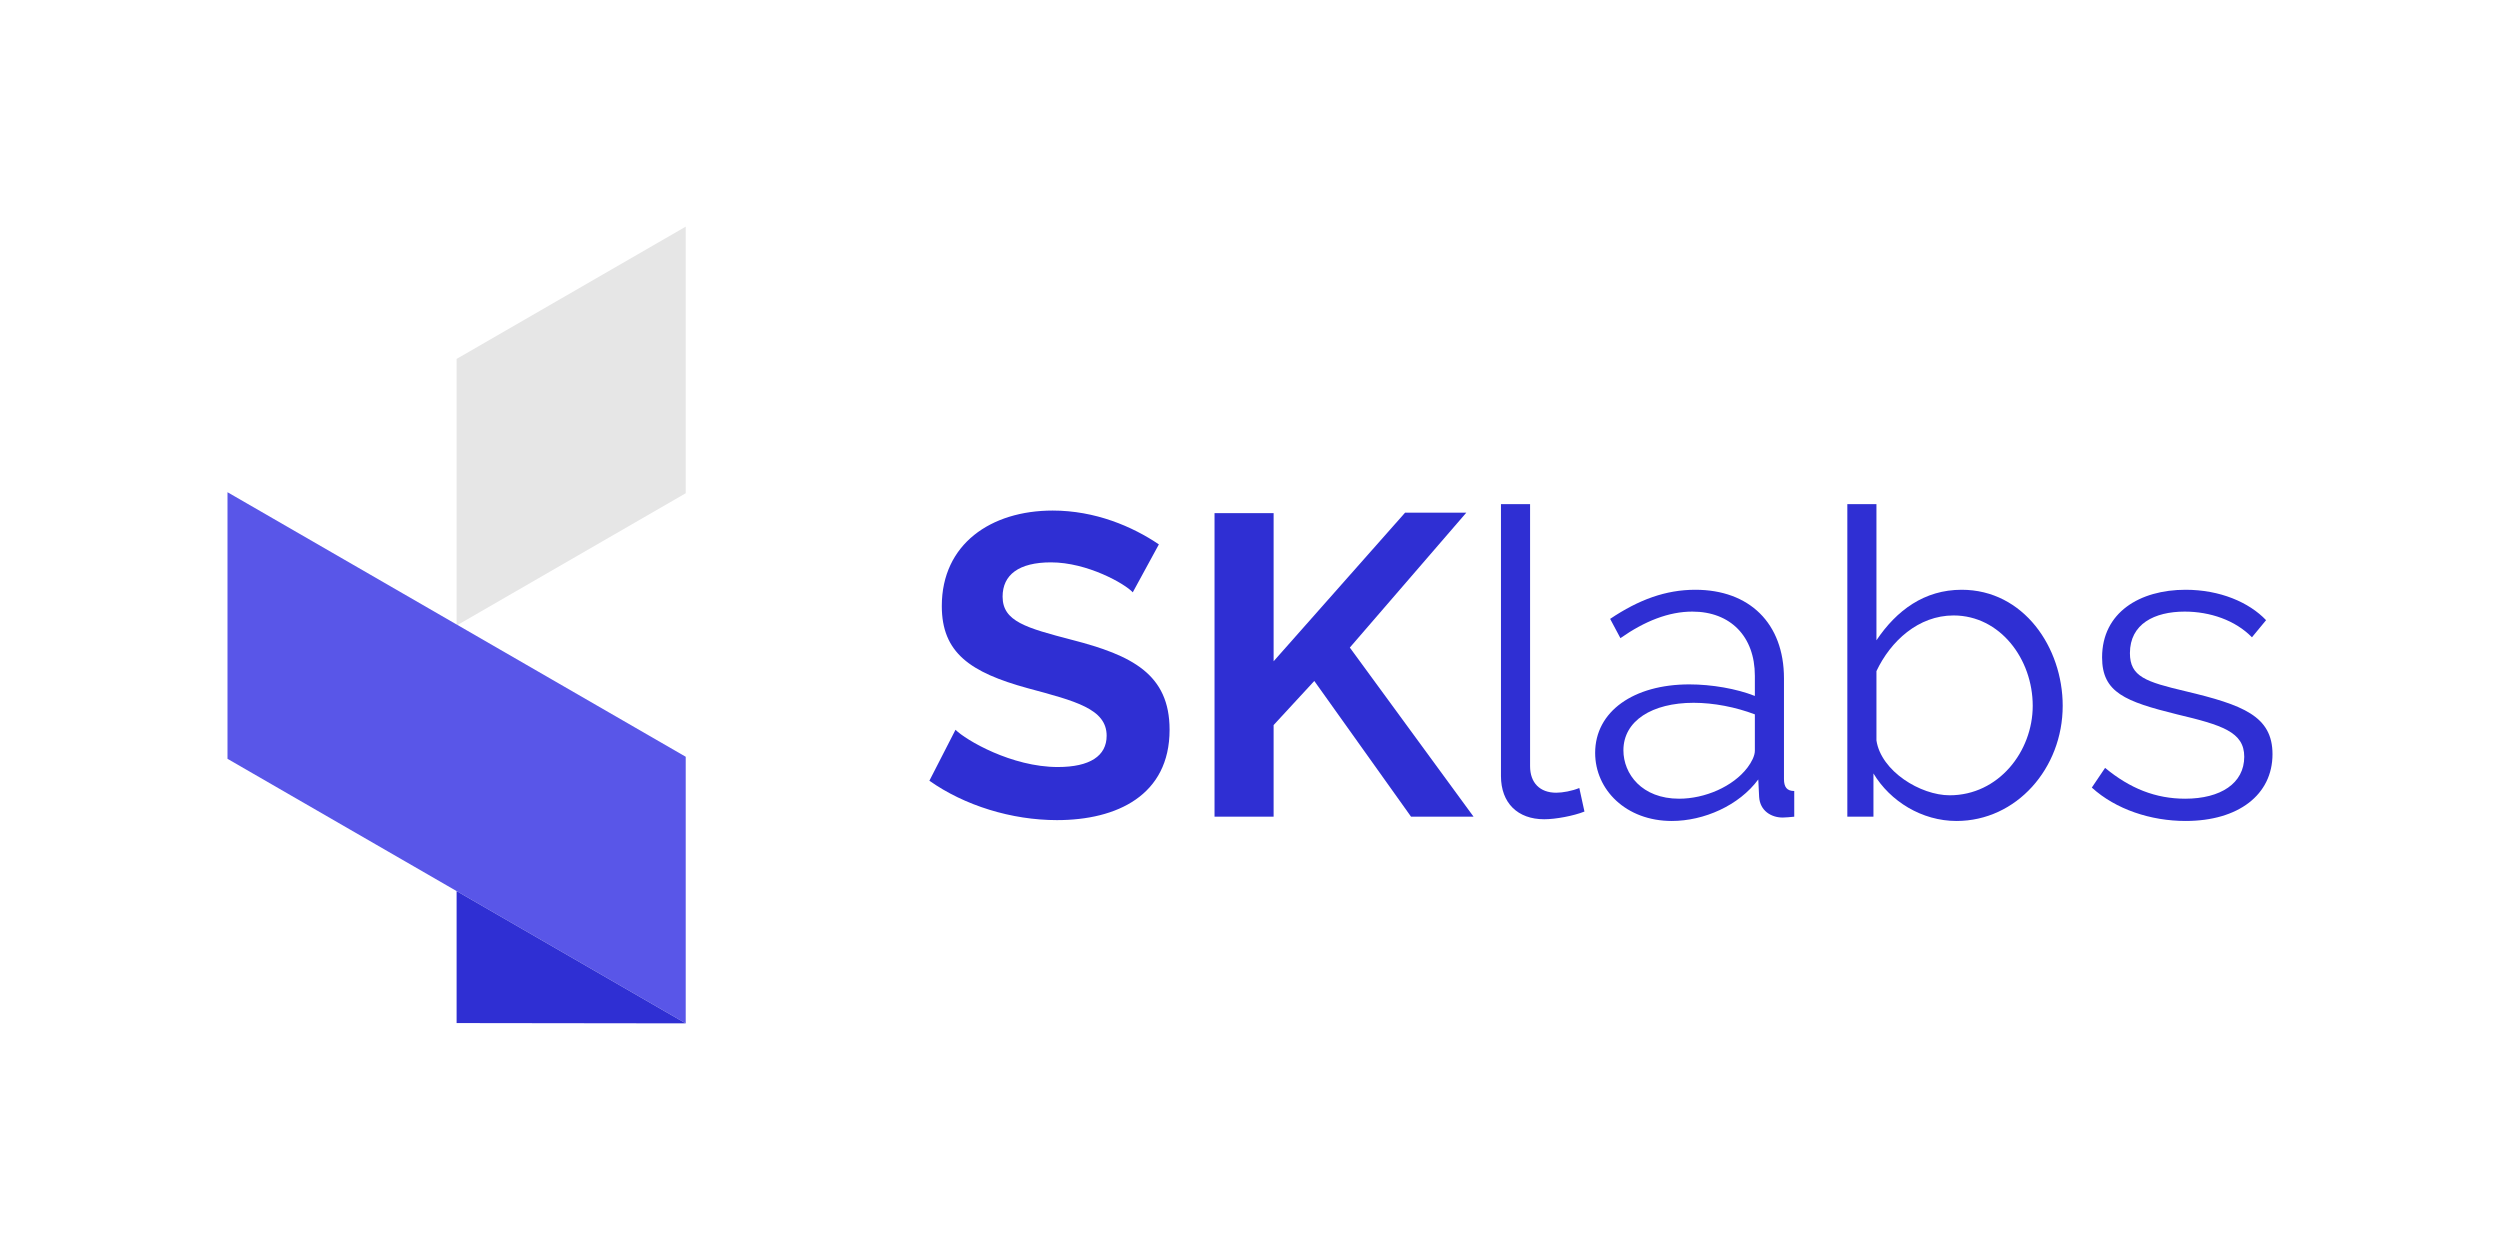
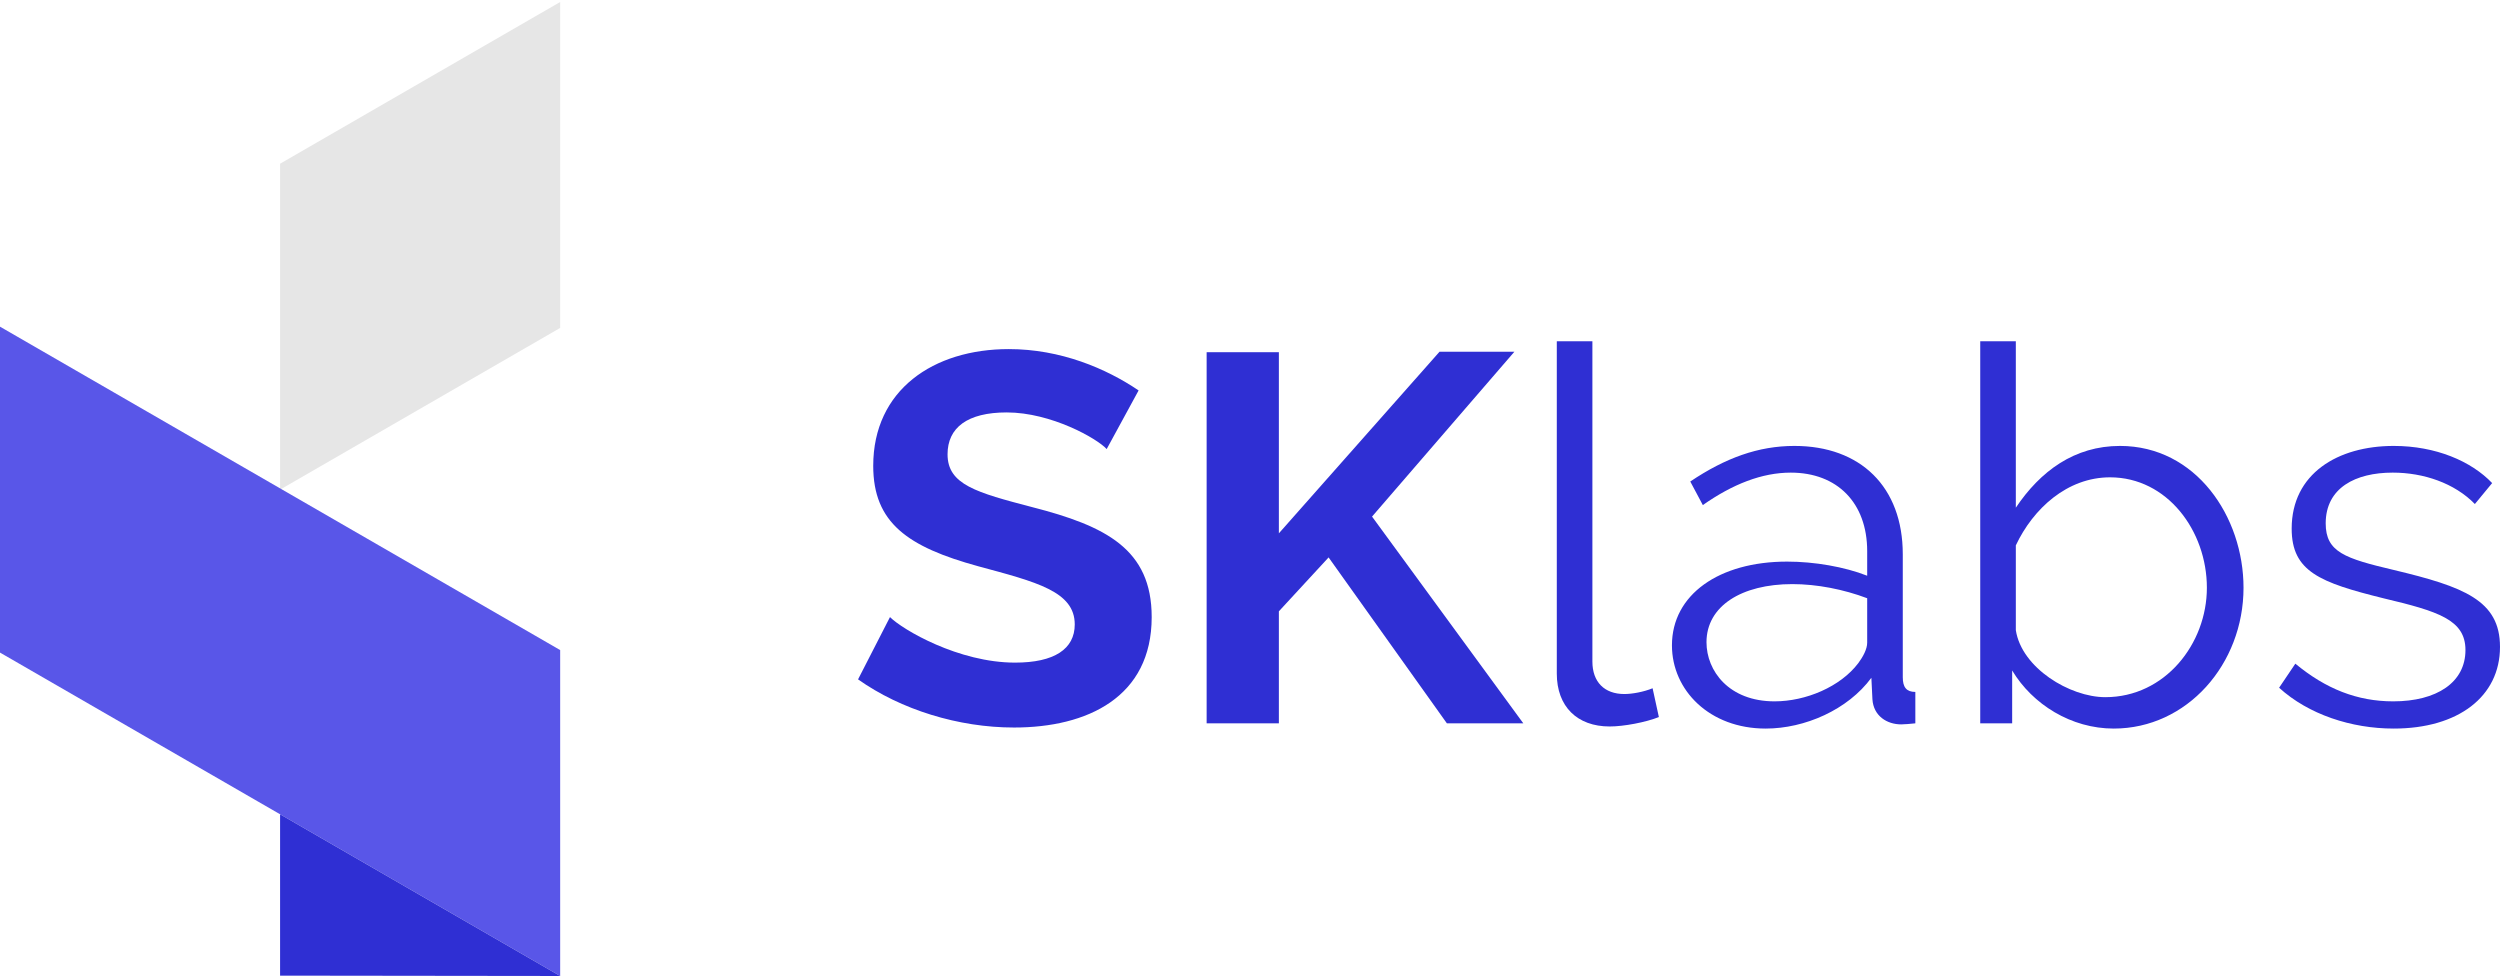
- <svg xmlns="http://www.w3.org/2000/svg" version="1.1" id="Layer_1" x="0px" y="0px" viewBox="0 0 1000 500" enable-background="new 0 0 1000 500" xml:space="preserve">
-   <g id="Layer_2">
-     <g id="Layer_4">
-       <g>
-         <polygon fill="#E6E6E6" points="182.643,143.565 182.643,250.205 274.287,197.295 274.287,90.655    " />
-         <polygon fill="#5956E8" points="91,196.885 91,303.525 274.287,409.345 274.287,302.705    " />
-         <polygon fill="#2F2FD3" points="182.643,356.435 182.643,409.228 274.287,409.345    " />
-       </g>
-     </g>
-     <g id="Layer_3">
-       <g>
-         <path fill="#2F2FD3" d="M453.104,236.934c-3.084-3.426-18.154-11.988-32.71-11.988c-12.846,0-19.355,4.966-19.355,13.701     c0,9.932,9.42,12.501,27.747,17.298c23.977,6.164,39.047,13.701,39.047,35.965c0,26.204-21.065,36.137-45.042,36.137     c-18.154,0-36.992-5.824-51.037-15.757l10.447-20.38c4.11,4.11,22.436,14.9,40.932,14.9c12.846,0,19.525-4.453,19.525-12.501     c0-10.79-12.504-13.874-31.515-19.011c-23.12-6.337-34.423-14.216-34.423-32.883c0-24.833,19.695-38.192,44.358-38.192     c16.956,0,31.854,6.337,42.473,13.53L453.104,236.934z" />
-         <path fill="#2F2FD3" d="M485.812,326.676V205.25h23.635v59.258l52.577-59.429h24.491l-46.583,53.948l49.494,67.649h-25.003     l-38.705-54.29l-16.272,17.64v36.65H485.812z" />
-         <path fill="#2F2FD3" d="M600.384,201.653h11.648v104.814c0,6.679,3.937,10.619,10.447,10.619c2.569,0,6.337-0.685,9.248-1.885     l2.055,9.42c-4.282,1.713-11.475,3.082-16.099,3.082c-10.616,0-17.298-6.508-17.298-17.298V201.653z" />
-         <path fill="#2F2FD3" d="M638.061,301.158c0-16.612,15.415-27.402,37.679-27.402c8.906,0,18.838,1.713,26.204,4.624v-8.05     c0-15.756-9.763-25.689-25.005-25.689c-9.42,0-19.011,3.768-28.773,10.619l-4.11-7.708c11.475-7.706,22.264-11.645,34.081-11.645     c21.58,0,35.452,13.358,35.452,35.451v40.248c0,3.253,1.198,4.795,4.11,4.795v10.276c-1.882,0.171-3.426,0.342-4.624,0.342     c-4.624,0-9.076-2.74-9.418-8.221l-0.345-7.021c-7.705,10.447-21.749,16.612-34.593,16.612     C650.393,328.389,638.061,315.887,638.061,301.158z M699.033,306.98c1.54-2.055,2.911-4.624,2.911-6.679v-14.558     c-7.708-2.911-16.441-4.624-24.491-4.624c-16.614,0-28.089,7.193-28.089,19.011c0,9.419,7.366,19.353,22.267,19.353     C681.905,319.483,693.207,314.688,699.033,306.98z" />
-         <path fill="#2F2FD3" d="M749.38,309.379v17.298h-10.447V201.653h11.645v54.463c8.05-11.988,19.183-20.209,34.081-20.209     c24.833,0,40.421,23.12,40.421,46.411c0,25.005-18.499,46.071-42.476,46.071C768.733,328.389,756.059,320.511,749.38,309.379z      M813.091,282.318c0-18.667-13.016-36.136-31.684-36.136c-14.044,0-25.175,10.276-30.828,22.264v27.746     c1.885,12.33,17.64,21.922,29.287,21.922C799.388,318.114,813.091,300.645,813.091,282.318z" />
-         <path fill="#2F2FD3" d="M836.725,315.03l5.311-7.877c9.932,8.221,20.209,12.33,32.026,12.33c14.214,0,23.635-6.166,23.635-16.783     c0-9.934-8.906-12.674-26.891-16.956c-20.721-5.137-29.971-8.734-29.971-22.778c0-17.982,15.073-27.059,33.397-27.059     c13.702,0,25.347,4.966,32.199,12.159l-5.653,6.85c-6.679-6.85-16.783-10.276-26.888-10.276     c-12.159,0-21.922,4.967-21.922,16.612c0,9.42,6.337,11.475,22.264,15.243c22.951,5.48,34.768,9.934,34.768,25.176     c0,16.269-13.702,26.717-34.768,26.717C860.36,328.389,846.315,323.765,836.725,315.03z" />
-       </g>
-     </g>
-   </g>
+ <svg xmlns="http://www.w3.org/2000/svg" width="818" height="320" viewBox="0 0 818 320" fill="none">
+   <path d="M91.643 53.565V160.205L183.287 107.295V0.655L91.643 53.565Z" fill="#E6E6E6" />
+   <path d="M0 106.885V213.525L183.287 319.345V212.705L0 106.885Z" fill="#5956E8" />
+   <path d="M91.643 266.435V319.228L183.287 319.345L91.643 266.435Z" fill="#2F2FD3" />
+   <path d="M362.104 146.934C359.02 143.508 343.95 134.946 329.394 134.946C316.548 134.946 310.039 139.912 310.039 148.647C310.039 158.579 319.459 161.148 337.786 165.945C361.763 172.109 376.833 179.646 376.833 201.91C376.833 228.114 355.768 238.047 331.791 238.047C313.637 238.047 294.799 232.223 280.754 222.29L291.201 201.91C295.311 206.02 313.637 216.81 332.133 216.81C344.979 216.81 351.658 212.357 351.658 204.309C351.658 193.519 339.154 190.435 320.143 185.298C297.023 178.961 285.72 171.082 285.72 152.415C285.72 127.582 305.415 114.223 330.078 114.223C347.034 114.223 361.932 120.56 372.551 127.753L362.104 146.934Z" fill="#2F2FD3" />
+   <path d="M394.812 236.676V115.25H418.447V174.508L471.024 115.079H495.515L448.932 169.027L498.426 236.676H473.423L434.718 182.386L418.446 200.026V236.676H394.812V236.676Z" fill="#2F2FD3" />
+   <path d="M509.384 111.653H521.032V216.467C521.032 223.146 524.969 227.086 531.479 227.086C534.048 227.086 537.816 226.401 540.727 225.201L542.782 234.621C538.5 236.334 531.307 237.703 526.683 237.703C516.067 237.703 509.385 231.195 509.385 220.405V111.653H509.384Z" fill="#2F2FD3" />
+   <path d="M547.061 211.158C547.061 194.546 562.476 183.756 584.74 183.756C593.646 183.756 603.578 185.469 610.944 188.38V180.33C610.944 164.574 601.181 154.641 585.939 154.641C576.519 154.641 566.928 158.409 557.166 165.26L553.056 157.552C564.531 149.846 575.32 145.907 587.137 145.907C608.717 145.907 622.589 159.265 622.589 181.358V221.606C622.589 224.859 623.787 226.401 626.699 226.401V236.677C624.817 236.848 623.273 237.019 622.075 237.019C617.451 237.019 612.999 234.279 612.657 228.798L612.312 221.777C604.607 232.224 590.563 238.389 577.719 238.389C559.393 238.389 547.061 225.887 547.061 211.158ZM608.033 216.98C609.573 214.925 610.944 212.356 610.944 210.301V195.743C603.236 192.832 594.503 191.119 586.453 191.119C569.839 191.119 558.364 198.312 558.364 210.13C558.364 219.549 565.73 229.483 580.631 229.483C590.905 229.483 602.207 224.688 608.033 216.98Z" fill="#2F2FD3" />
+   <path d="M658.38 219.379V236.677H647.933V111.653H659.578V166.116C667.628 154.128 678.761 145.907 693.659 145.907C718.492 145.907 734.08 169.027 734.08 192.318C734.08 217.323 715.581 238.389 691.604 238.389C677.733 238.389 665.059 230.511 658.38 219.379ZM722.091 192.318C722.091 173.651 709.075 156.182 690.407 156.182C676.363 156.182 665.232 166.458 659.579 178.446V206.192C661.464 218.522 677.219 228.114 688.866 228.114C708.388 228.114 722.091 210.645 722.091 192.318Z" fill="#2F2FD3" />
+   <path d="M745.725 225.03L751.036 217.153C760.968 225.374 771.245 229.483 783.062 229.483C797.276 229.483 806.697 223.317 806.697 212.7C806.697 202.766 797.791 200.026 779.806 195.744C759.085 190.607 749.835 187.01 749.835 172.966C749.835 154.984 764.908 145.907 783.232 145.907C796.934 145.907 808.579 150.873 815.431 158.066L809.778 164.916C803.099 158.066 792.995 154.64 782.89 154.64C770.731 154.64 760.968 159.607 760.968 171.252C760.968 180.672 767.305 182.727 783.232 186.495C806.183 191.975 818 196.429 818 211.671C818 227.94 804.298 238.388 783.232 238.388C769.36 238.389 755.315 233.765 745.725 225.03Z" fill="#2F2FD3" />
</svg>
